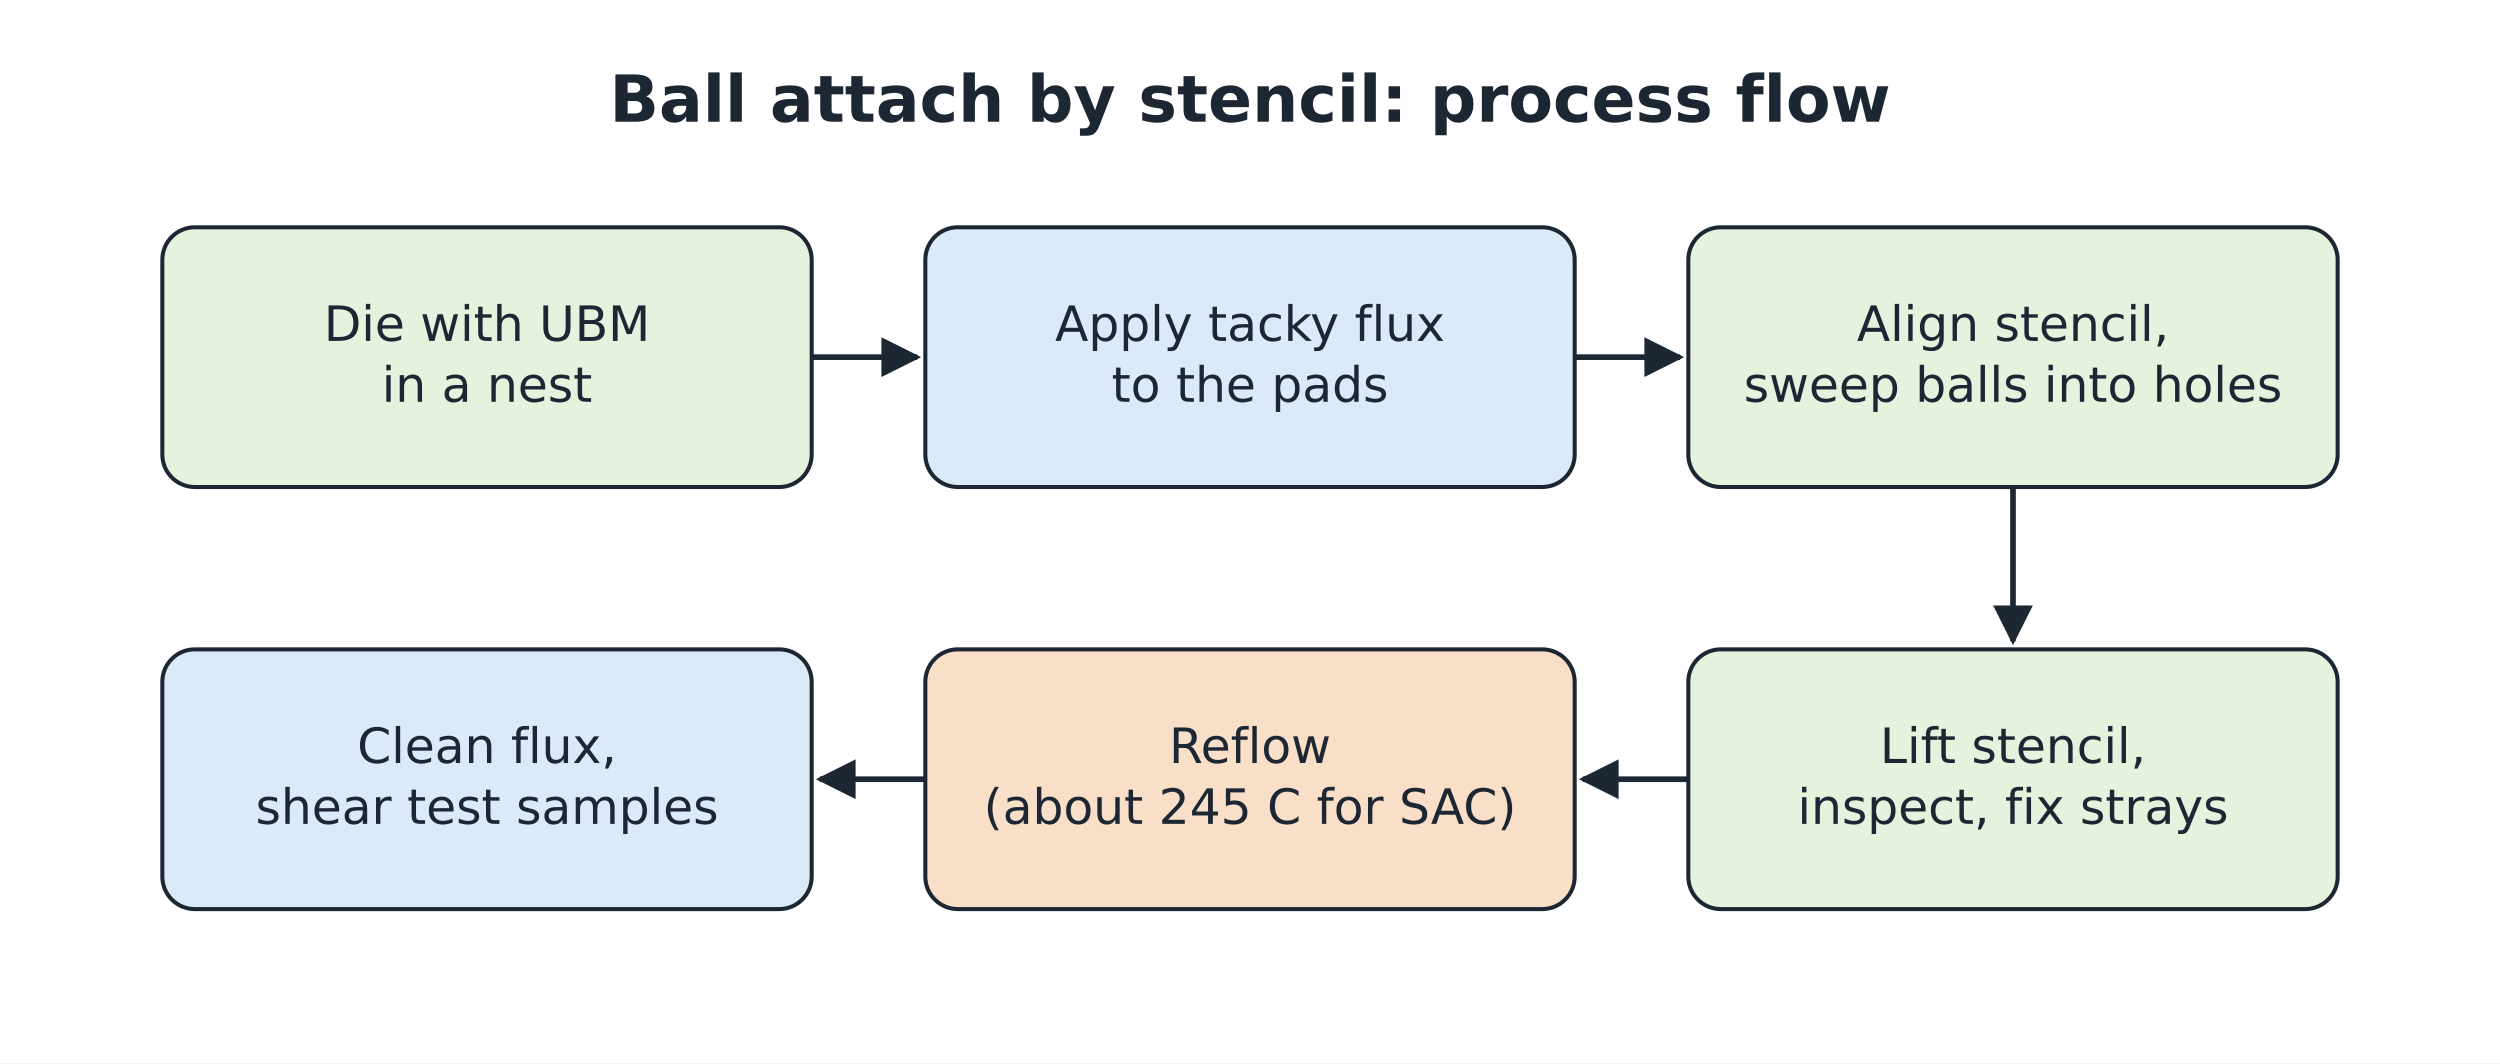
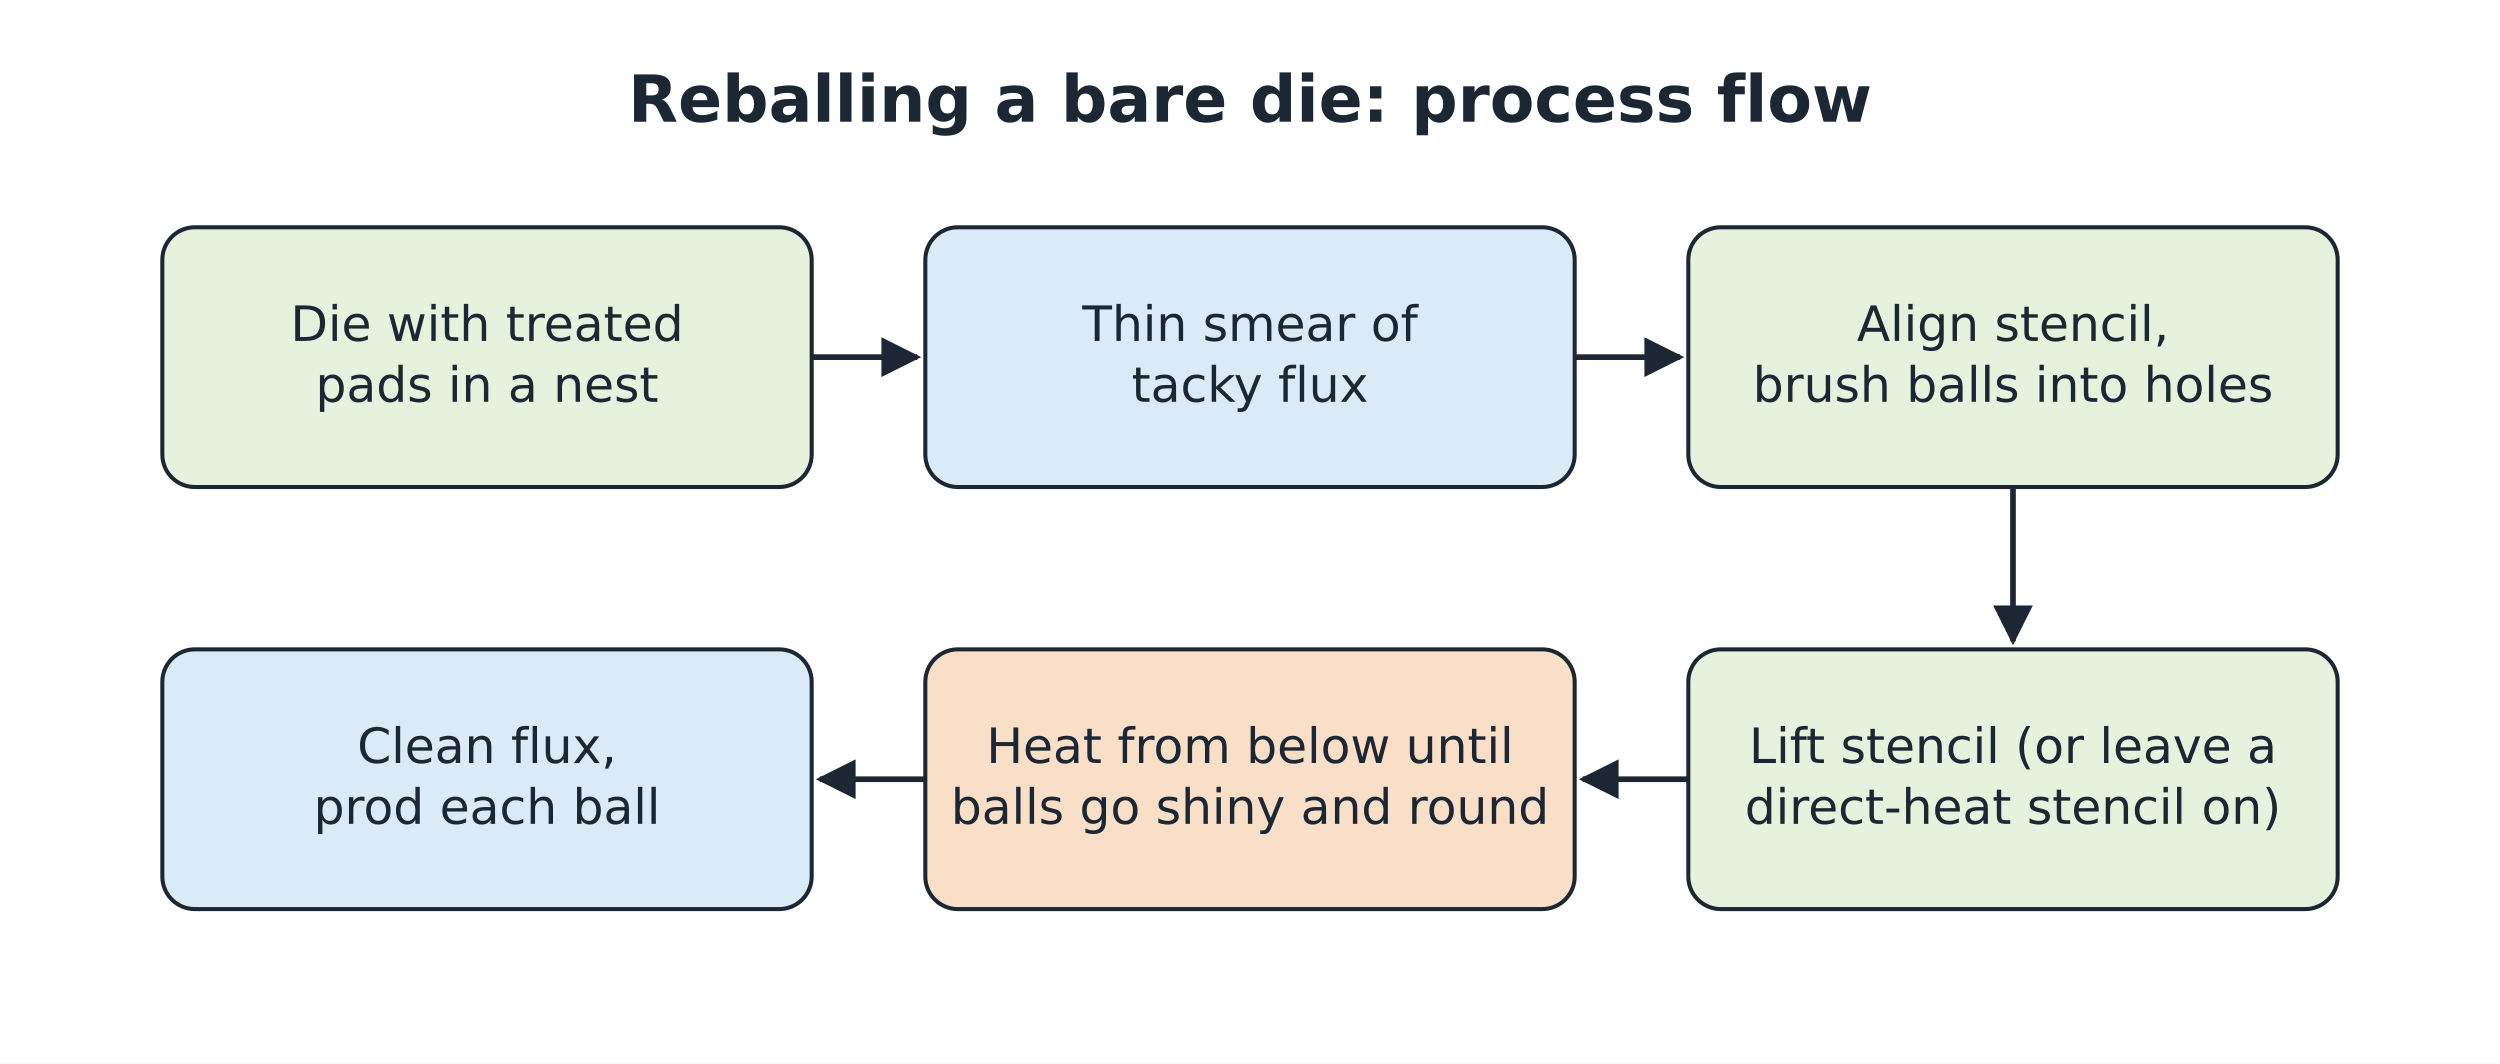
- <svg xmlns="http://www.w3.org/2000/svg" viewBox="0 0 616 262" width="616" height="262" role="img" aria-label="Ball attach by stencil: process flow">
+ <svg xmlns="http://www.w3.org/2000/svg" viewBox="0 0 616 262" width="616" height="262" role="img" aria-label="Reballing a bare die: process flow">
  <defs>
    <marker id="arr" viewBox="0 0 10 10" refX="9" refY="5" markerWidth="7" markerHeight="7" orient="auto-start-reverse">
      <path d="M0,0 L10,5 L0,10 z" fill="#1d2733" />
    </marker>
  </defs>
  <rect width="616" height="262" fill="#ffffff" />
  <g transform="translate(0,0)">
-     <text x="308.0" y="30" font-size="16" text-anchor="middle" fill="#1d2733" font-weight="bold" font-family="DejaVu Sans, Arial, Helvetica, sans-serif">Ball attach by stencil: process flow</text>
+     <text x="308.0" y="30" font-size="16" text-anchor="middle" fill="#1d2733" font-weight="bold" font-family="DejaVu Sans, Arial, Helvetica, sans-serif">Reballing a bare die: process flow</text>
    <rect x="40" y="56" width="160" height="64" rx="8" fill="#e6f2de" stroke="#1d2733" stroke-width="1" />
-     <text x="120.0" y="84.0" font-size="12" text-anchor="middle" fill="#1d2733" font-weight="normal" font-family="DejaVu Sans, Arial, Helvetica, sans-serif">Die with UBM</text>
-     <text x="120.0" y="99.0" font-size="12" text-anchor="middle" fill="#1d2733" font-weight="normal" font-family="DejaVu Sans, Arial, Helvetica, sans-serif">in a nest</text>
+     <text x="120.0" y="84.0" font-size="12" text-anchor="middle" fill="#1d2733" font-weight="normal" font-family="DejaVu Sans, Arial, Helvetica, sans-serif">Die with treated</text>
+     <text x="120.0" y="99.0" font-size="12" text-anchor="middle" fill="#1d2733" font-weight="normal" font-family="DejaVu Sans, Arial, Helvetica, sans-serif">pads in a nest</text>
    <rect x="228" y="56" width="160" height="64" rx="8" fill="#dbeaf7" stroke="#1d2733" stroke-width="1" />
-     <text x="308.0" y="84.0" font-size="12" text-anchor="middle" fill="#1d2733" font-weight="normal" font-family="DejaVu Sans, Arial, Helvetica, sans-serif">Apply tacky flux</text>
-     <text x="308.0" y="99.0" font-size="12" text-anchor="middle" fill="#1d2733" font-weight="normal" font-family="DejaVu Sans, Arial, Helvetica, sans-serif">to the pads</text>
+     <text x="308.0" y="84.0" font-size="12" text-anchor="middle" fill="#1d2733" font-weight="normal" font-family="DejaVu Sans, Arial, Helvetica, sans-serif">Thin smear of</text>
+     <text x="308.0" y="99.0" font-size="12" text-anchor="middle" fill="#1d2733" font-weight="normal" font-family="DejaVu Sans, Arial, Helvetica, sans-serif">tacky flux</text>
    <rect x="416" y="56" width="160" height="64" rx="8" fill="#e6f2de" stroke="#1d2733" stroke-width="1" />
    <text x="496.0" y="84.0" font-size="12" text-anchor="middle" fill="#1d2733" font-weight="normal" font-family="DejaVu Sans, Arial, Helvetica, sans-serif">Align stencil,</text>
-     <text x="496.0" y="99.0" font-size="12" text-anchor="middle" fill="#1d2733" font-weight="normal" font-family="DejaVu Sans, Arial, Helvetica, sans-serif">sweep balls into holes</text>
+     <text x="496.0" y="99.0" font-size="12" text-anchor="middle" fill="#1d2733" font-weight="normal" font-family="DejaVu Sans, Arial, Helvetica, sans-serif">brush balls into holes</text>
    <rect x="416" y="160" width="160" height="64" rx="8" fill="#e6f2de" stroke="#1d2733" stroke-width="1" />
-     <text x="496.0" y="188.0" font-size="12" text-anchor="middle" fill="#1d2733" font-weight="normal" font-family="DejaVu Sans, Arial, Helvetica, sans-serif">Lift stencil,</text>
-     <text x="496.0" y="203.0" font-size="12" text-anchor="middle" fill="#1d2733" font-weight="normal" font-family="DejaVu Sans, Arial, Helvetica, sans-serif">inspect, fix strays</text>
+     <text x="496.0" y="188.0" font-size="12" text-anchor="middle" fill="#1d2733" font-weight="normal" font-family="DejaVu Sans, Arial, Helvetica, sans-serif">Lift stencil (or leave a</text>
+     <text x="496.0" y="203.0" font-size="12" text-anchor="middle" fill="#1d2733" font-weight="normal" font-family="DejaVu Sans, Arial, Helvetica, sans-serif">direct-heat stencil on)</text>
    <rect x="228" y="160" width="160" height="64" rx="8" fill="#f9dfc8" stroke="#1d2733" stroke-width="1" />
-     <text x="308.0" y="188.0" font-size="12" text-anchor="middle" fill="#1d2733" font-weight="normal" font-family="DejaVu Sans, Arial, Helvetica, sans-serif">Reflow</text>
-     <text x="308.0" y="203.0" font-size="12" text-anchor="middle" fill="#1d2733" font-weight="normal" font-family="DejaVu Sans, Arial, Helvetica, sans-serif">(about 245 C for SAC)</text>
+     <text x="308.0" y="188.0" font-size="12" text-anchor="middle" fill="#1d2733" font-weight="normal" font-family="DejaVu Sans, Arial, Helvetica, sans-serif">Heat from below until</text>
+     <text x="308.0" y="203.0" font-size="12" text-anchor="middle" fill="#1d2733" font-weight="normal" font-family="DejaVu Sans, Arial, Helvetica, sans-serif">balls go shiny and round</text>
    <rect x="40" y="160" width="160" height="64" rx="8" fill="#dbeaf7" stroke="#1d2733" stroke-width="1" />
    <text x="120.0" y="188.0" font-size="12" text-anchor="middle" fill="#1d2733" font-weight="normal" font-family="DejaVu Sans, Arial, Helvetica, sans-serif">Clean flux,</text>
-     <text x="120.0" y="203.0" font-size="12" text-anchor="middle" fill="#1d2733" font-weight="normal" font-family="DejaVu Sans, Arial, Helvetica, sans-serif">shear test samples</text>
+     <text x="120.0" y="203.0" font-size="12" text-anchor="middle" fill="#1d2733" font-weight="normal" font-family="DejaVu Sans, Arial, Helvetica, sans-serif">prod each ball</text>
    <line x1="200" y1="88.0" x2="226" y2="88.0" stroke="#1d2733" stroke-width="1.4" marker-end="url(#arr)" />
    <line x1="388" y1="88.0" x2="414" y2="88.0" stroke="#1d2733" stroke-width="1.4" marker-end="url(#arr)" />
    <line x1="496.0" y1="120" x2="496.0" y2="158" stroke="#1d2733" stroke-width="1.4" marker-end="url(#arr)" />
    <line x1="416" y1="192.0" x2="390" y2="192.0" stroke="#1d2733" stroke-width="1.4" marker-end="url(#arr)" />
    <line x1="228" y1="192.0" x2="202" y2="192.0" stroke="#1d2733" stroke-width="1.4" marker-end="url(#arr)" />
  </g>
</svg>
